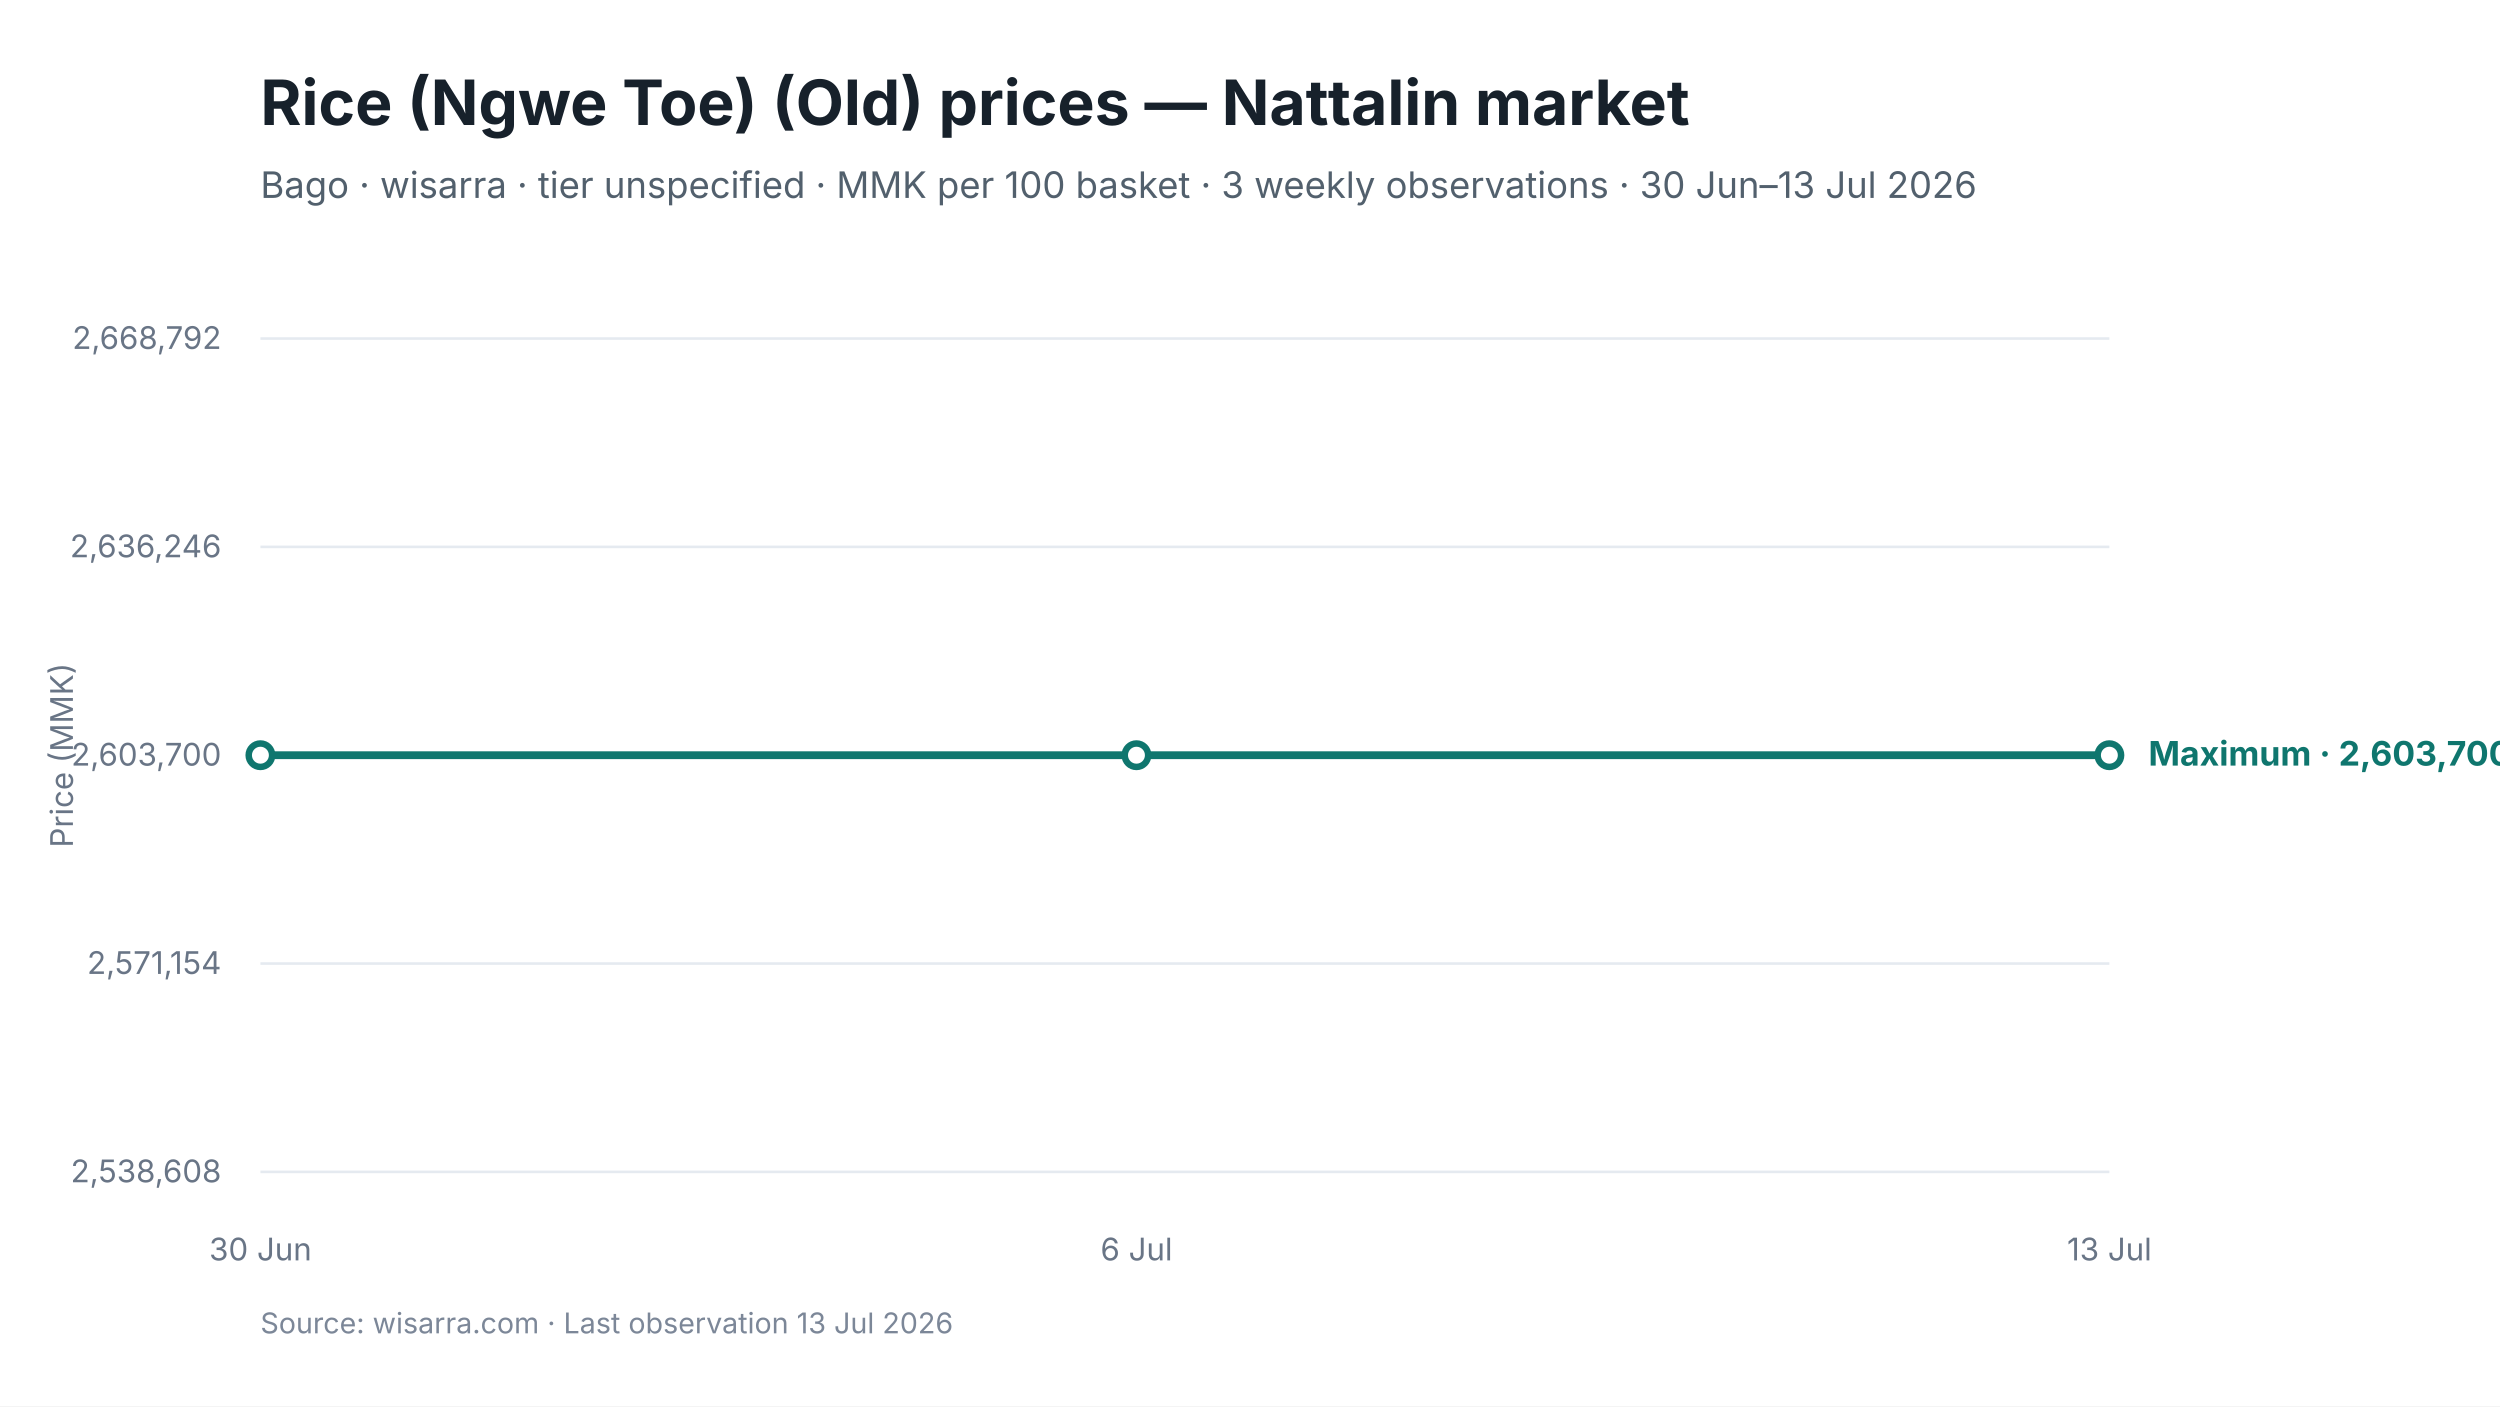
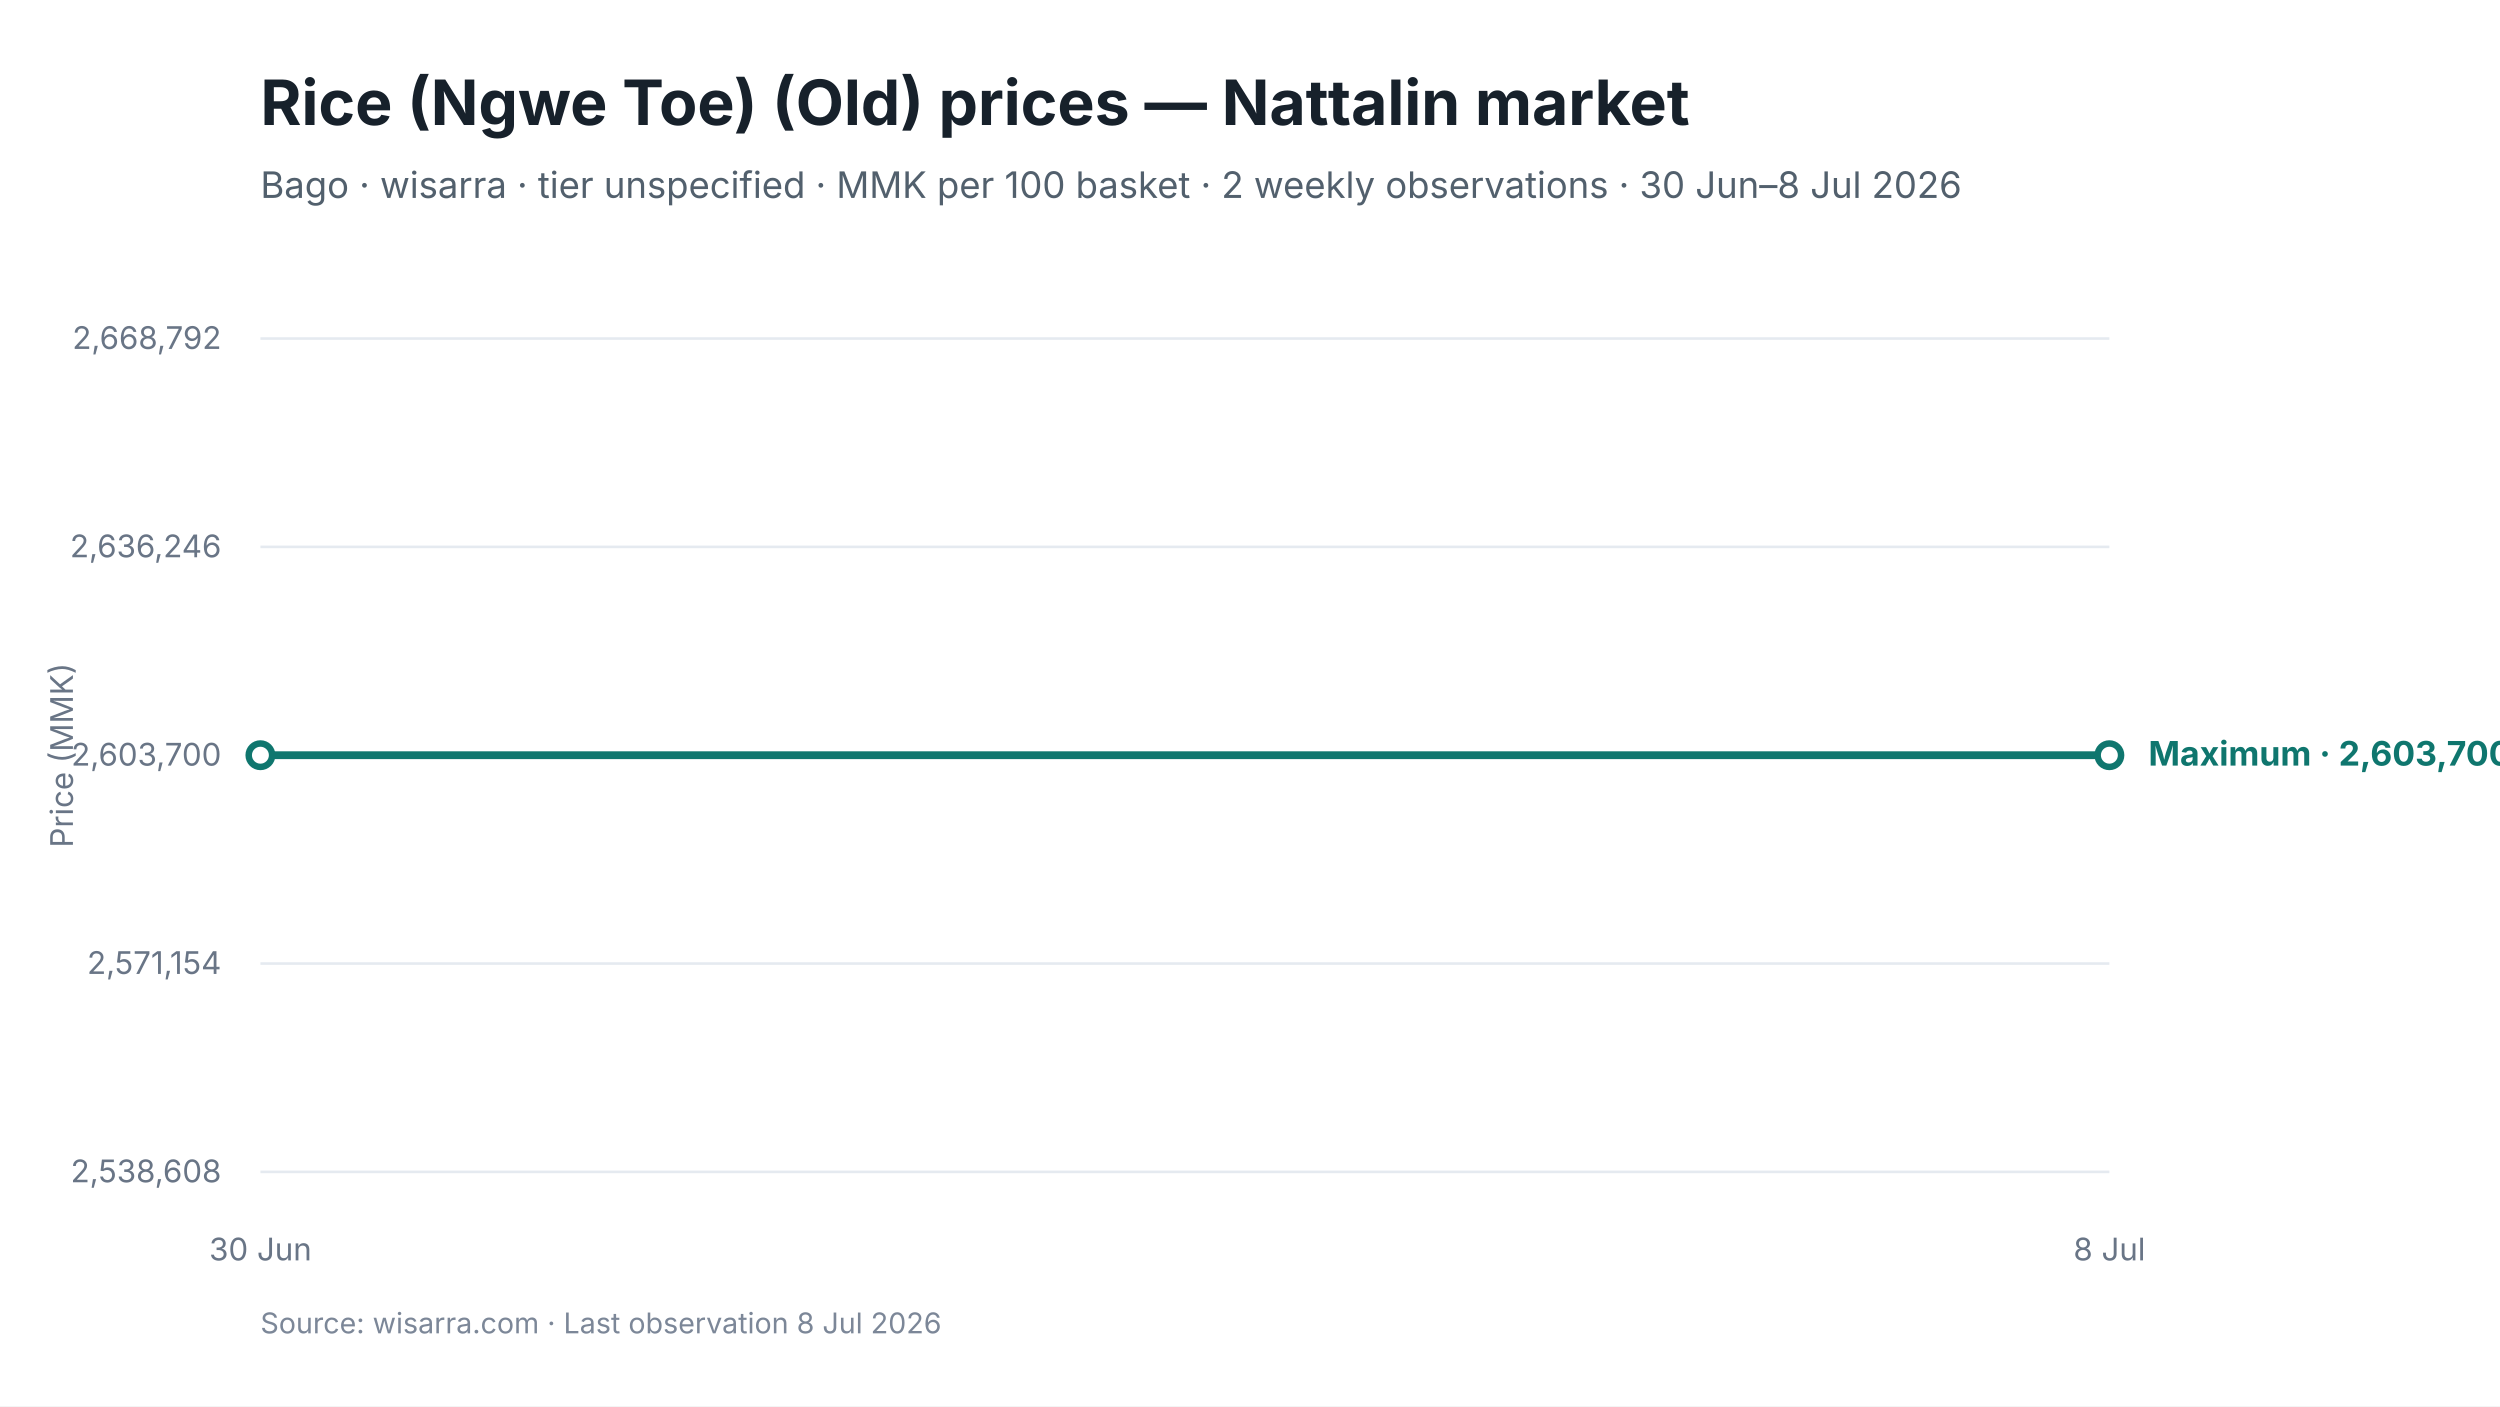
<svg xmlns="http://www.w3.org/2000/svg" viewBox="0 0 960 540" width="960" height="540" role="img" aria-labelledby="chart-title chart-desc">
  <style>
text { font-family: Inter, -apple-system, BlinkMacSystemFont, "Segoe UI", sans-serif; fill: #17212B; }
.chart-title { font-size: 24px; font-weight: 650; }
.subtitle { font-size: 14px; fill: #52606D; }
.axis { font-size: 12px; fill: #697586; }
.grid { stroke: #E5EAF0; stroke-width: 1; }
.range { fill: #D9F3F0; fill-opacity: 0.72; }
.maximum { stroke: #0F766E; stroke-width: 3; fill: none; }
.minimum { stroke: #64748B; stroke-width: 2.25; stroke-dasharray: 7 5; fill: none; }
.modal { stroke: #2563EB; stroke-width: 3; fill: none; }
.point-max { fill: #FFFFFF; stroke: #0F766E; stroke-width: 2.5; }
.point-min { fill: #FFFFFF; stroke: #64748B; stroke-width: 2; }
.point-modal { fill: #FFFFFF; stroke: #2563EB; stroke-width: 2.5; }
.direct-label { font-size: 13px; font-weight: 650; }
.maximum-label { fill: #0F766E; }
.minimum-label { fill: #52606D; }
.combined-label { fill: #334155; }
.modal-label { fill: #1D4ED8; }
.source { font-size: 11px; fill: #7C8798; }
</style>
  <rect width="960" height="540" fill="#FFFFFF" />
  <text id="chart-title" x="100" y="48" class="chart-title">Rice (Ngwe Toe) (Old) prices — Nattalin market</text>
-   <text x="100" y="76" class="subtitle">Bago · wisarra · tier unspecified · MMK per 100 basket · 3 weekly observations · 30 Jun–13 Jul 2026</text>
+   <text x="100" y="76" class="subtitle">Bago · wisarra · tier unspecified · MMK per 100 basket · 2 weekly observations · 30 Jun–8 Jul 2026</text>
  <line x1="100" y1="130.0" x2="810" y2="130.0" class="grid" />
  <text x="85" y="134.0" text-anchor="end" class="axis">2,668,792</text>
  <line x1="100" y1="210.0" x2="810" y2="210.0" class="grid" />
  <text x="85" y="214.0" text-anchor="end" class="axis">2,636,246</text>
  <line x1="100" y1="290.0" x2="810" y2="290.0" class="grid" />
  <text x="85" y="294.0" text-anchor="end" class="axis">2,603,700</text>
  <line x1="100" y1="370.0" x2="810" y2="370.0" class="grid" />
  <text x="85" y="374.0" text-anchor="end" class="axis">2,571,154</text>
  <line x1="100" y1="450.0" x2="810" y2="450.0" class="grid" />
  <text x="85" y="454.0" text-anchor="end" class="axis">2,538,608</text>
-   <path d="M 100.0 290.0 L 436.4 290.0 L 810.0 290.0" class="maximum" />
+   <path d="M 100.0 290.0 L 810.0 290.0" class="maximum" />
  <circle cx="100.0" cy="290.0" r="4.5" class="point-max" />
-   <circle cx="436.4" cy="290.0" r="4.5" class="point-max" />
  <circle cx="810.0" cy="290.0" r="4.5" class="point-max" />
  <text x="100.0" y="484" text-anchor="middle" class="axis">30 Jun</text>
-   <text x="436.4" y="484" text-anchor="middle" class="axis">6 Jul</text>
-   <text x="810.0" y="484" text-anchor="middle" class="axis">13 Jul</text>
+   <text x="810.0" y="484" text-anchor="middle" class="axis">8 Jul</text>
  <text x="825.0" y="294.0" class="direct-label maximum-label">Maximum · 2,603,700</text>
  <text x="28" y="290.0" text-anchor="middle" class="axis" transform="rotate(-90 28 290.0)">Price (MMK)</text>
-   <text x="100" y="512" class="source">Source: wisarra.com · Last observation 13 Jul 2026</text>
+   <text x="100" y="512" class="source">Source: wisarra.com · Last observation 8 Jul 2026</text>
</svg>
